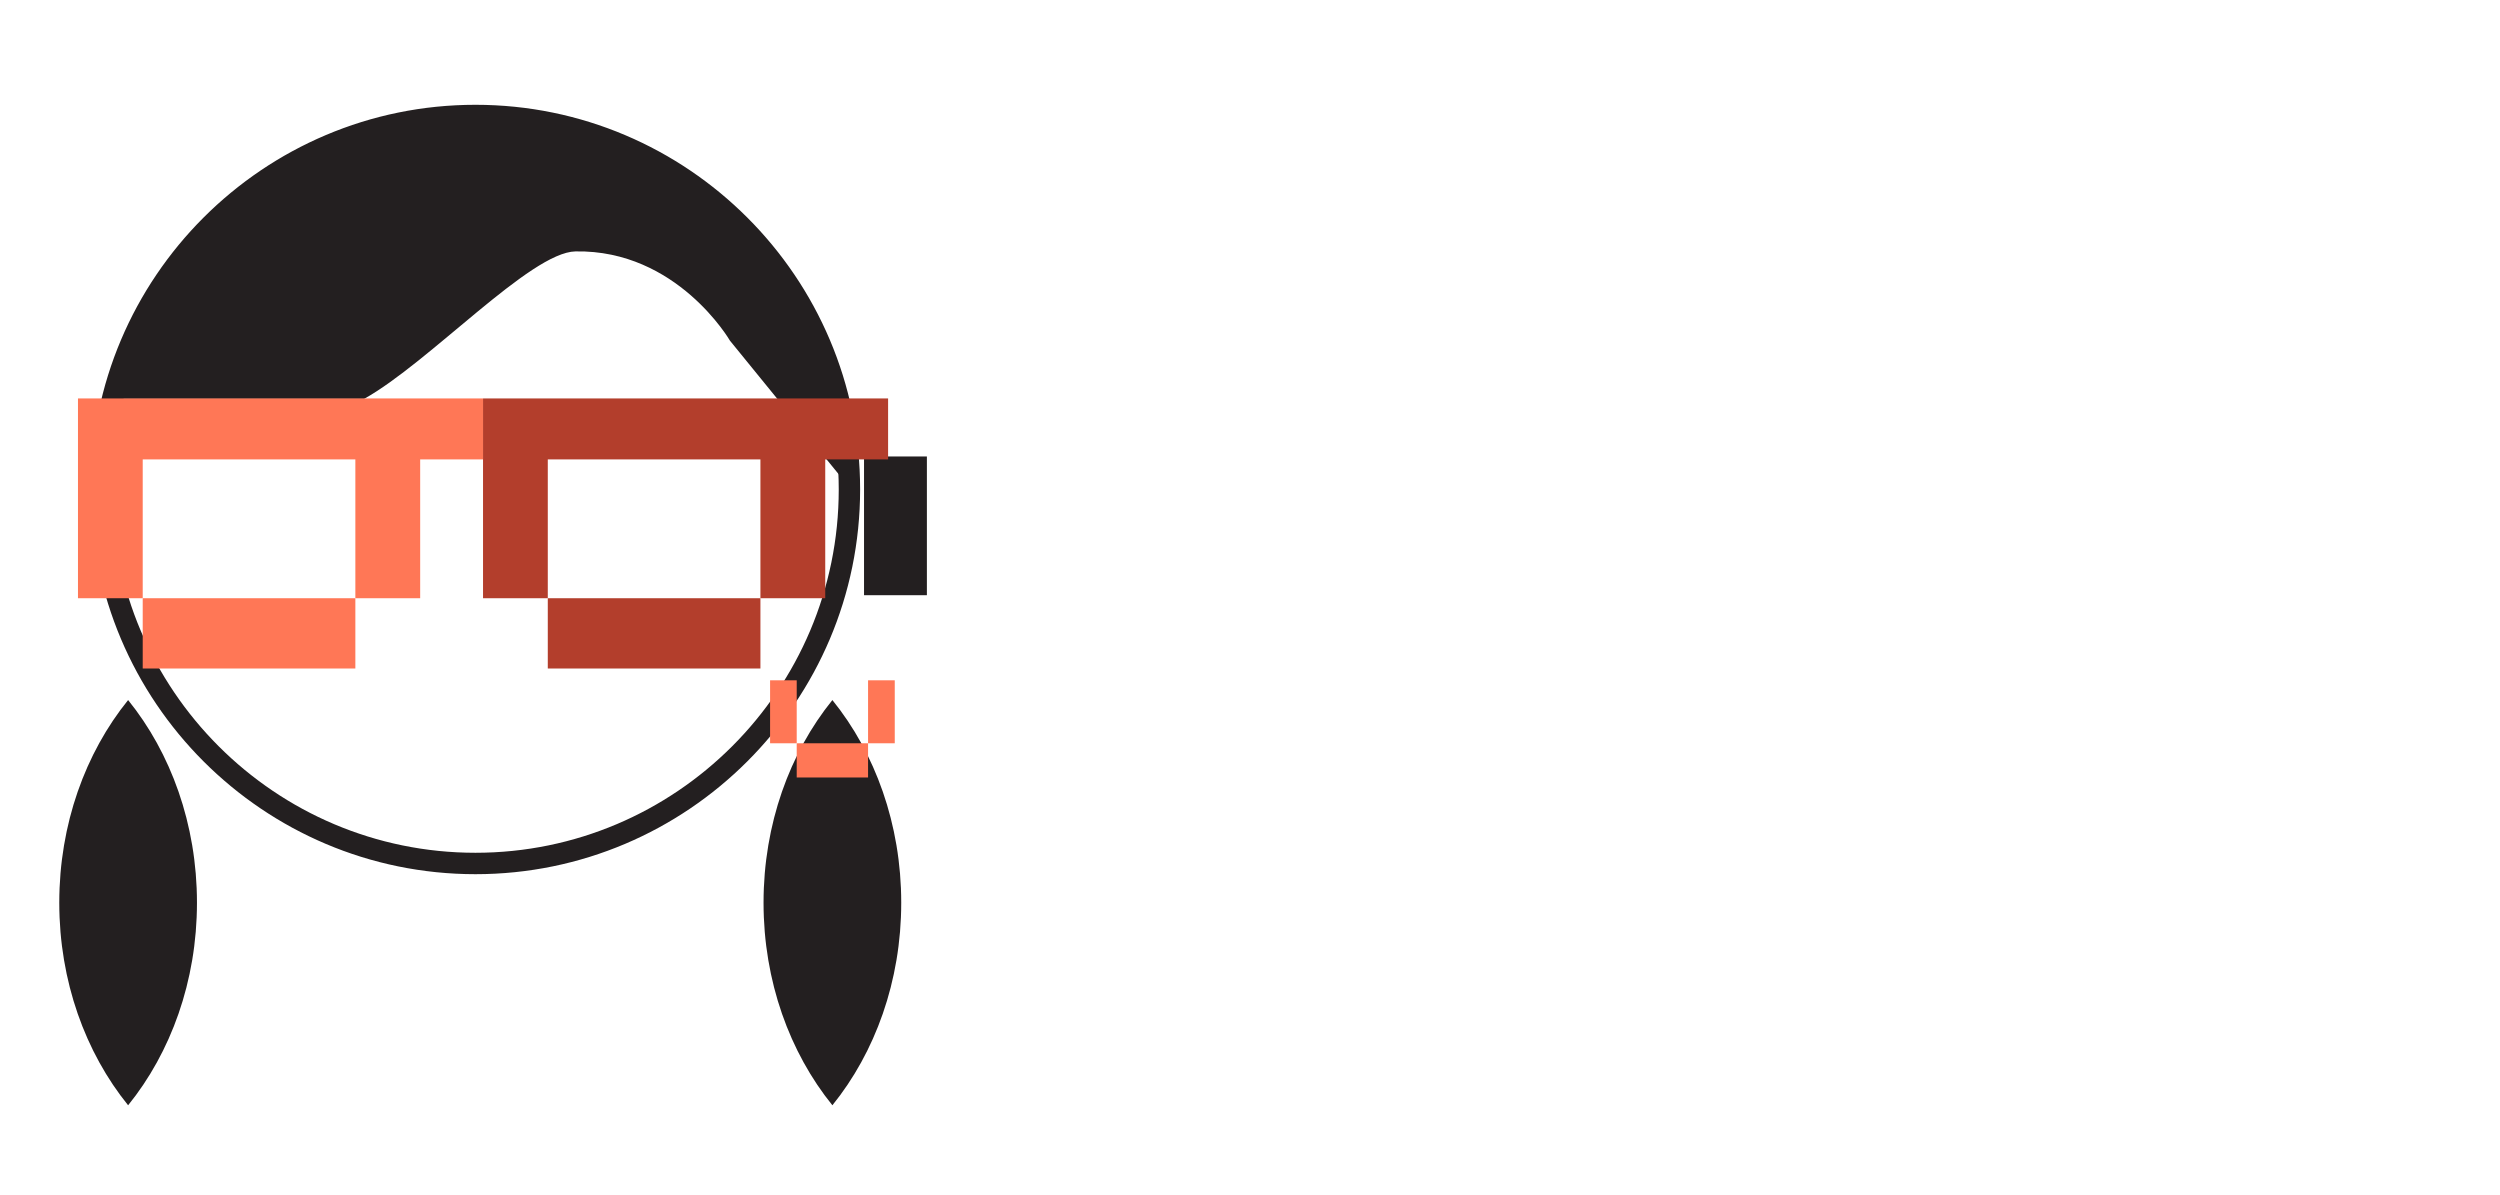
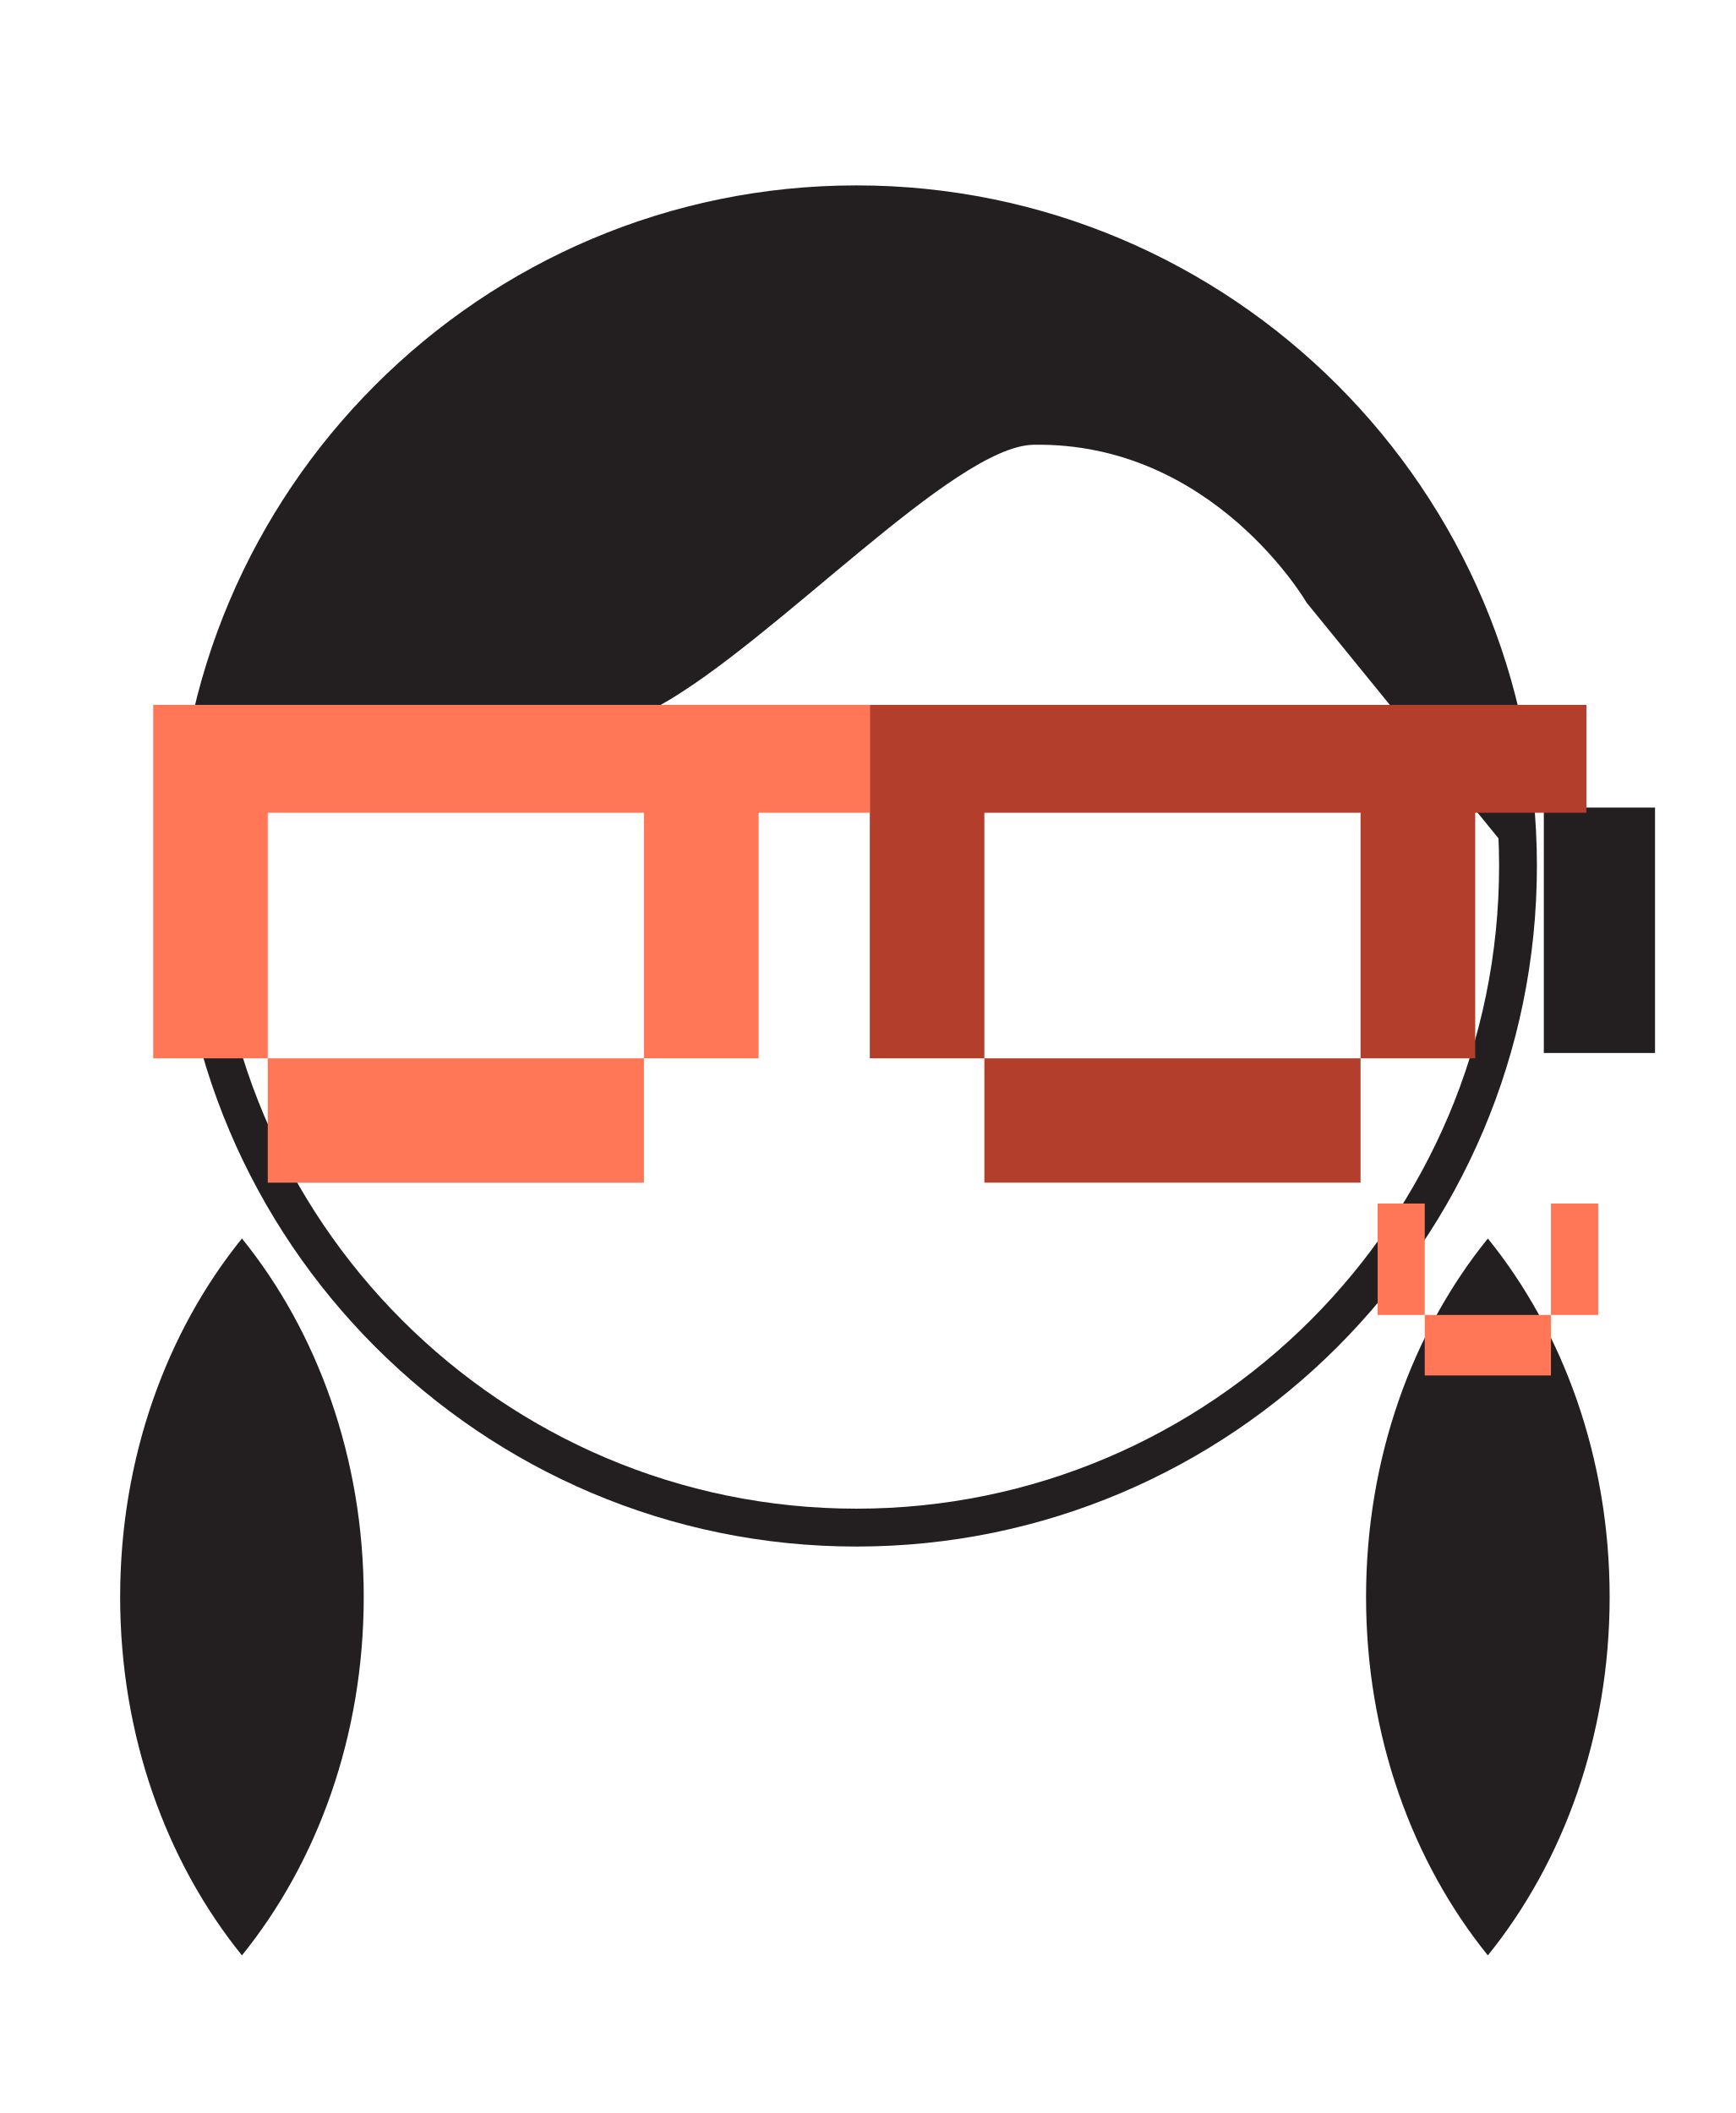
- <svg xmlns="http://www.w3.org/2000/svg" version="1.1" x="0px" y="0px" width="650.967px" height="311px" viewBox="0 0 650.967 311" enable-background="new 0 0 650.967 311" xml:space="preserve">
-   <g id="Layer_4">
+ <svg xmlns="http://www.w3.org/2000/svg" version="1.1" x="0px" y="0px" width="197.967px" height="241px" viewBox="0 0 250.967 311" enable-background="new 0 0 650.967 311" xml:space="preserve">
+   <g>
+     <path fill="#231F20" d="M198.816,235.055c0,20.464,6.824,39.018,17.927,52.745c11.103-13.728,17.926-32.281,17.926-52.745  c0-20.471-6.823-39.041-17.926-52.769C205.641,196.014,198.816,214.584,198.816,235.055z" />
+     <path fill="#231F20" d="M15.434,235.055c0,20.464,6.824,39.018,17.926,52.745c11.103-13.728,17.927-32.281,17.927-52.745  c0-20.471-6.824-39.041-17.927-52.769C22.258,196.014,15.434,214.584,15.434,235.055z" />
    <g>
-       <path fill="#231F20" d="M198.816,235.055c0,20.464,6.824,39.018,17.927,52.745c11.103-13.728,17.926-32.281,17.926-52.745  c0-20.471-6.823-39.041-17.926-52.769C205.641,196.014,198.816,214.584,198.816,235.055z" />
-       <path fill="#231F20" d="M15.434,235.055c0,20.464,6.824,39.018,17.926,52.745c11.103-13.728,17.927-32.281,17.927-52.745  c0-20.471-6.824-39.041-17.927-52.769C22.258,196.014,15.434,214.584,15.434,235.055z" />
-       <g>
-         <path fill="#231F20" d="M123.803,227.627c-55.242,0-100.177-44.936-100.177-100.194c0-55.211,44.935-100.146,100.177-100.146   c55.227,0,100.161,44.935,100.161,100.146C223.964,182.691,179.029,227.627,123.803,227.627z M123.803,32.839   c-52.173,0-94.611,42.437-94.611,94.594c0,52.172,42.438,94.619,94.611,94.619c52.157,0,94.594-42.446,94.594-94.619   C218.396,75.276,175.96,32.839,123.803,32.839z" />
-       </g>
-       <path fill="#231F20" d="M122.61,30.055c-45.174,0-83.318,31.114-95.74,73.813h67.919c16.989-9.439,43.312-38.198,55.067-38.405  c26.485-0.462,40.213,23.239,40.213,23.239l29.568,36.322l2.625-0.342C217.744,71.649,174.878,30.055,122.61,30.055z" />
-       <rect x="224.982" y="118.859" fill="#231F20" width="16.367" height="36.124" />
-       <g>
-         <polygon fill="#B33E2C" points="125.775,103.748 125.775,119.623 125.775,155.77 142.636,155.77 142.636,119.623   198.005,119.623 198.005,155.77 214.882,155.77 214.882,119.623 231.249,119.623 231.249,103.748  " />
-         <rect x="142.636" y="155.77" fill="#B33E2C" width="55.369" height="18.301" />
-       </g>
-       <g>
-         <polygon fill="#FF7756" points="20.302,103.748 20.302,119.623 20.302,155.77 37.161,155.77 37.161,119.623 92.531,119.623   92.531,155.77 109.408,155.77 109.408,119.623 125.775,119.623 125.775,103.748  " />
-         <rect x="37.161" y="155.77" fill="#FF7756" width="55.37" height="18.301" />
-       </g>
-       <g>
-         <rect x="200.52" y="177.141" fill="#FF7756" width="6.934" height="16.399" />
-         <rect x="207.453" y="193.54" fill="#FF7756" width="18.579" height="8.907" />
-         <rect x="226.032" y="177.141" fill="#FF7756" width="6.951" height="16.399" />
-       </g>
+       <path fill="#231F20" d="M123.803,227.627c-55.242,0-100.177-44.936-100.177-100.194c0-55.211,44.935-100.146,100.177-100.146   c55.227,0,100.161,44.935,100.161,100.146C223.964,182.691,179.029,227.627,123.803,227.627z M123.803,32.839   c-52.173,0-94.611,42.437-94.611,94.594c0,52.172,42.438,94.619,94.611,94.619c52.157,0,94.594-42.446,94.594-94.619   C218.396,75.276,175.96,32.839,123.803,32.839z" />
+     </g>
+     <path fill="#231F20" d="M122.61,30.055c-45.174,0-83.318,31.114-95.74,73.813h67.919c16.989-9.439,43.312-38.198,55.067-38.405  c26.485-0.462,40.213,23.239,40.213,23.239l29.568,36.322l2.625-0.342C217.744,71.649,174.878,30.055,122.61,30.055z" />
+     <rect x="224.982" y="118.859" fill="#231F20" width="16.367" height="36.124" />
+     <g>
+       <polygon fill="#B33E2C" points="125.775,103.748 125.775,119.623 125.775,155.77 142.636,155.77 142.636,119.623   198.005,119.623 198.005,155.77 214.882,155.77 214.882,119.623 231.249,119.623 231.249,103.748  " />
+       <rect x="142.636" y="155.77" fill="#B33E2C" width="55.369" height="18.301" />
+     </g>
+     <g>
+       <polygon fill="#FF7756" points="20.302,103.748 20.302,119.623 20.302,155.77 37.161,155.77 37.161,119.623 92.531,119.623   92.531,155.77 109.408,155.77 109.408,119.623 125.775,119.623 125.775,103.748  " />
+       <rect x="37.161" y="155.77" fill="#FF7756" width="55.37" height="18.301" />
+     </g>
+     <g>
+       <rect x="200.52" y="177.141" fill="#FF7756" width="6.934" height="16.399" />
+       <rect x="207.453" y="193.54" fill="#FF7756" width="18.579" height="8.907" />
+       <rect x="226.032" y="177.141" fill="#FF7756" width="6.951" height="16.399" />
    </g>
  </g>
</svg>
